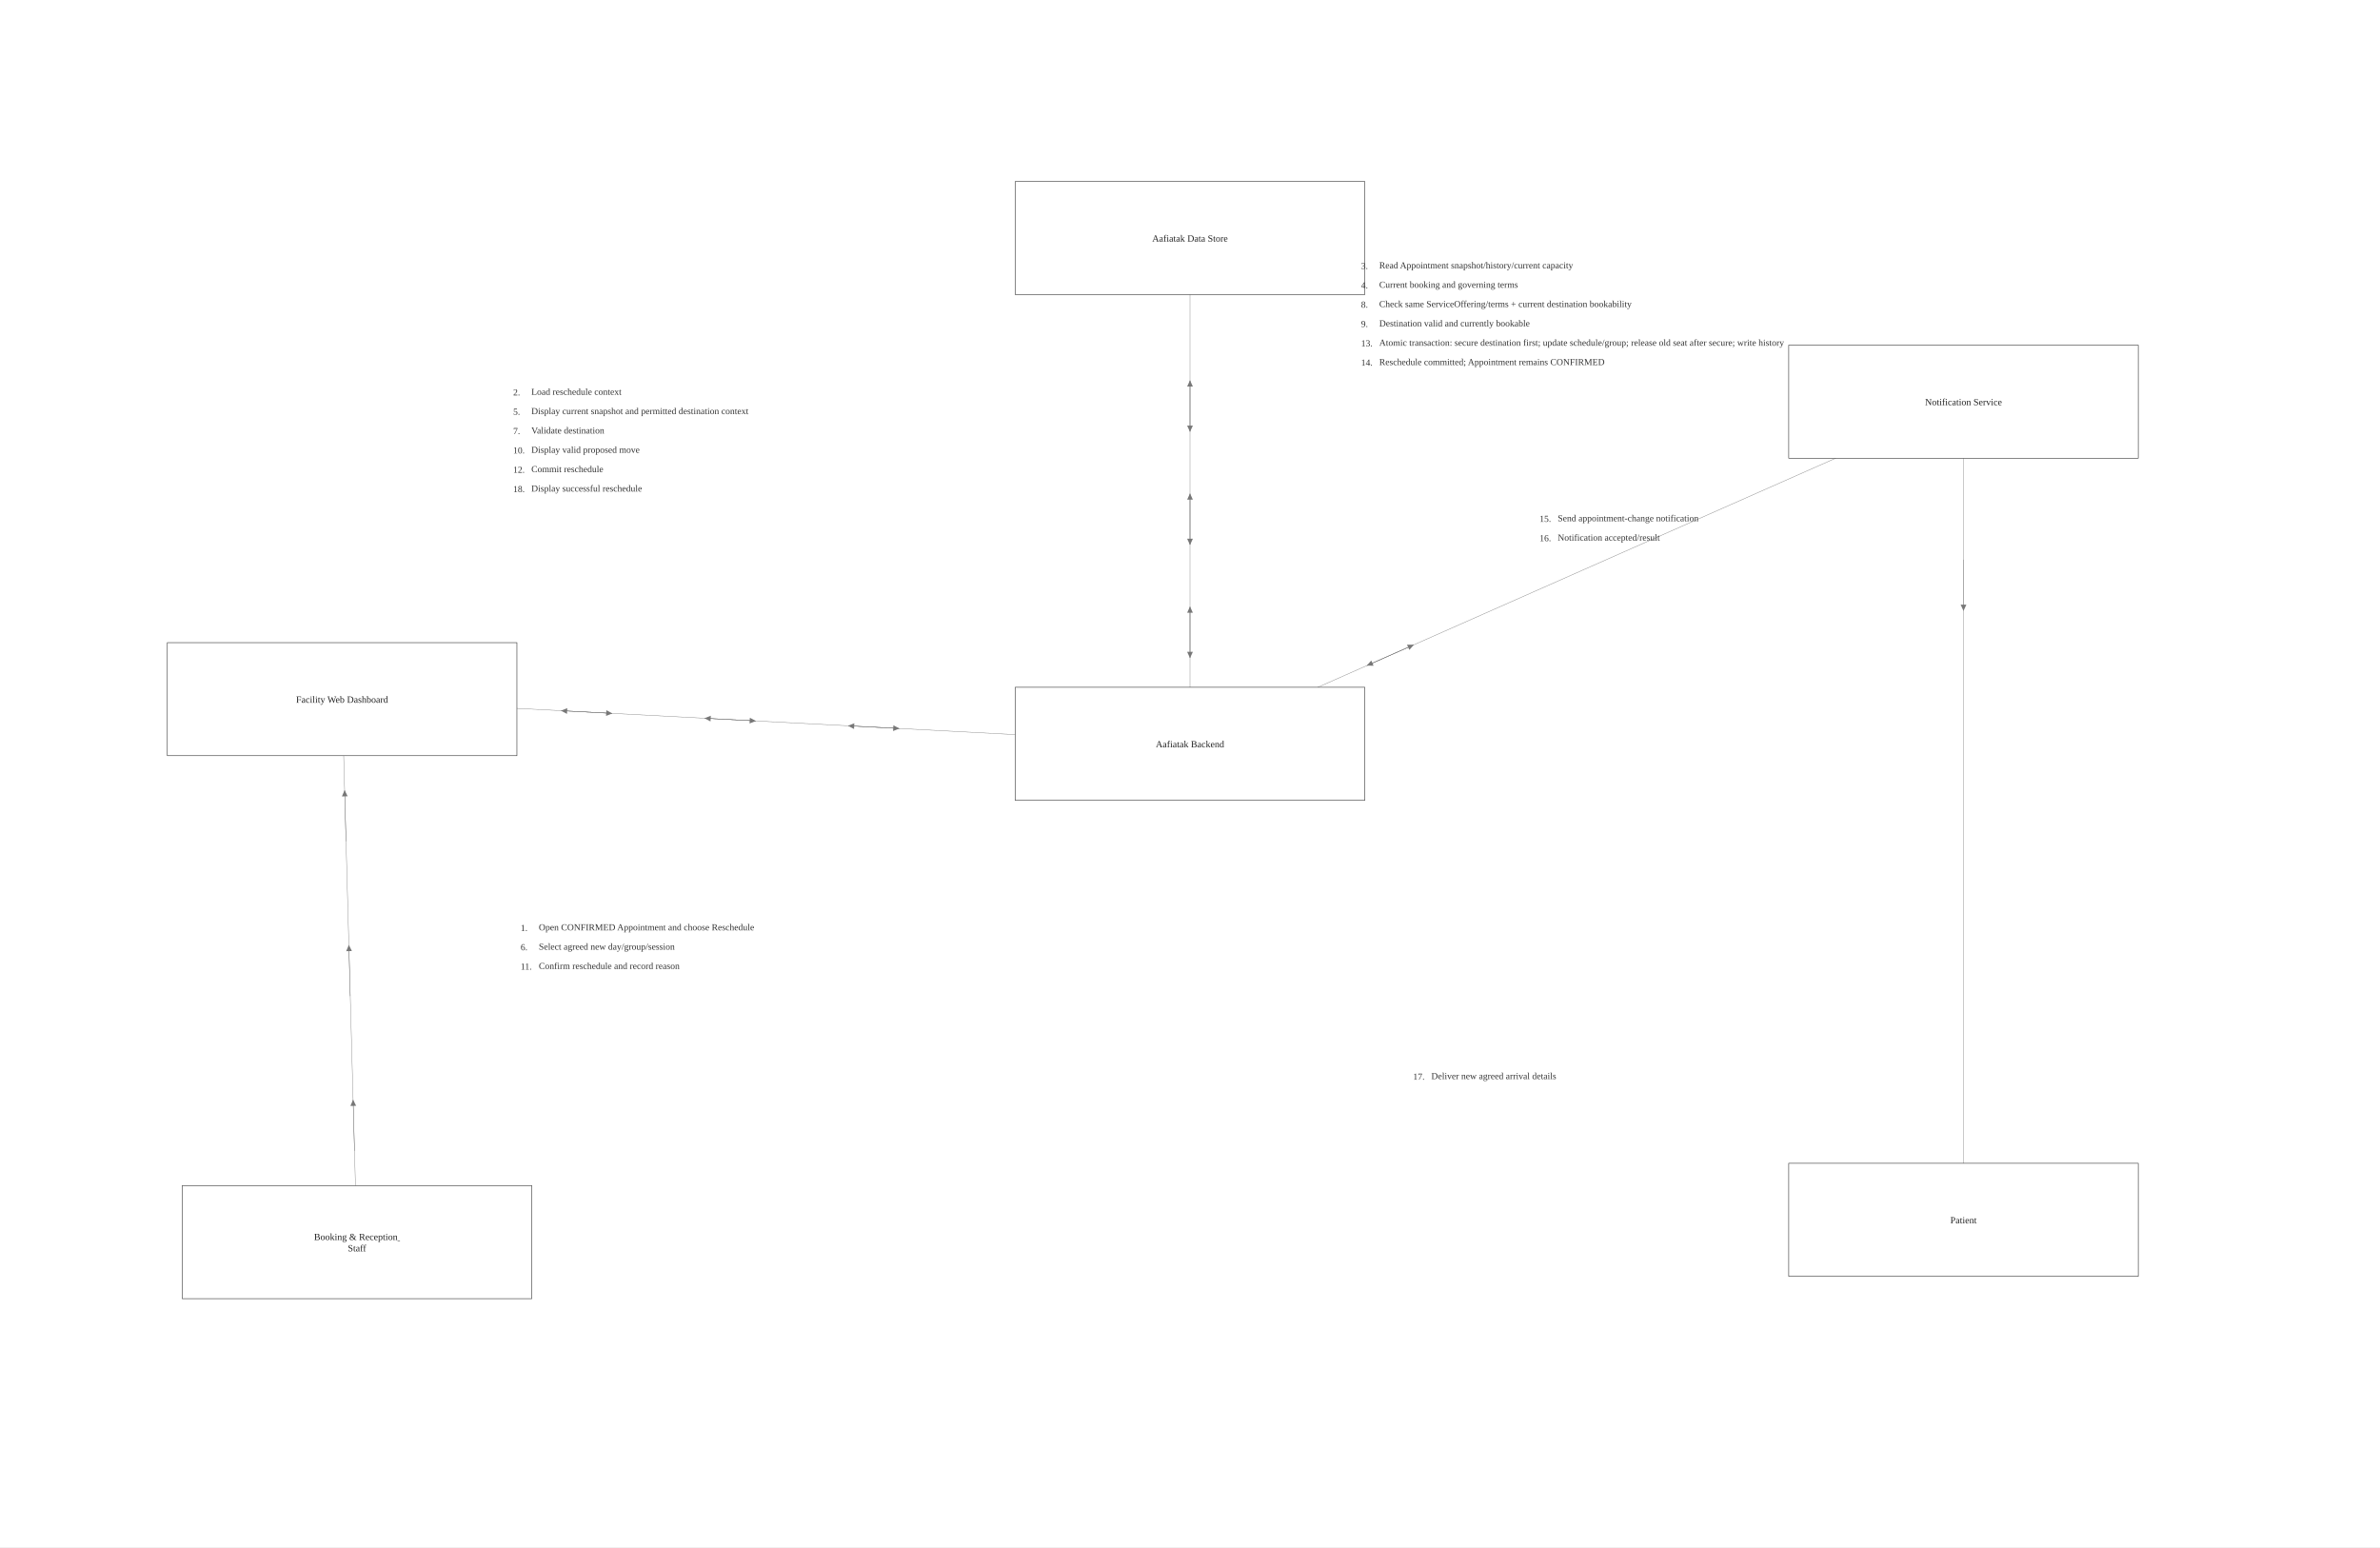
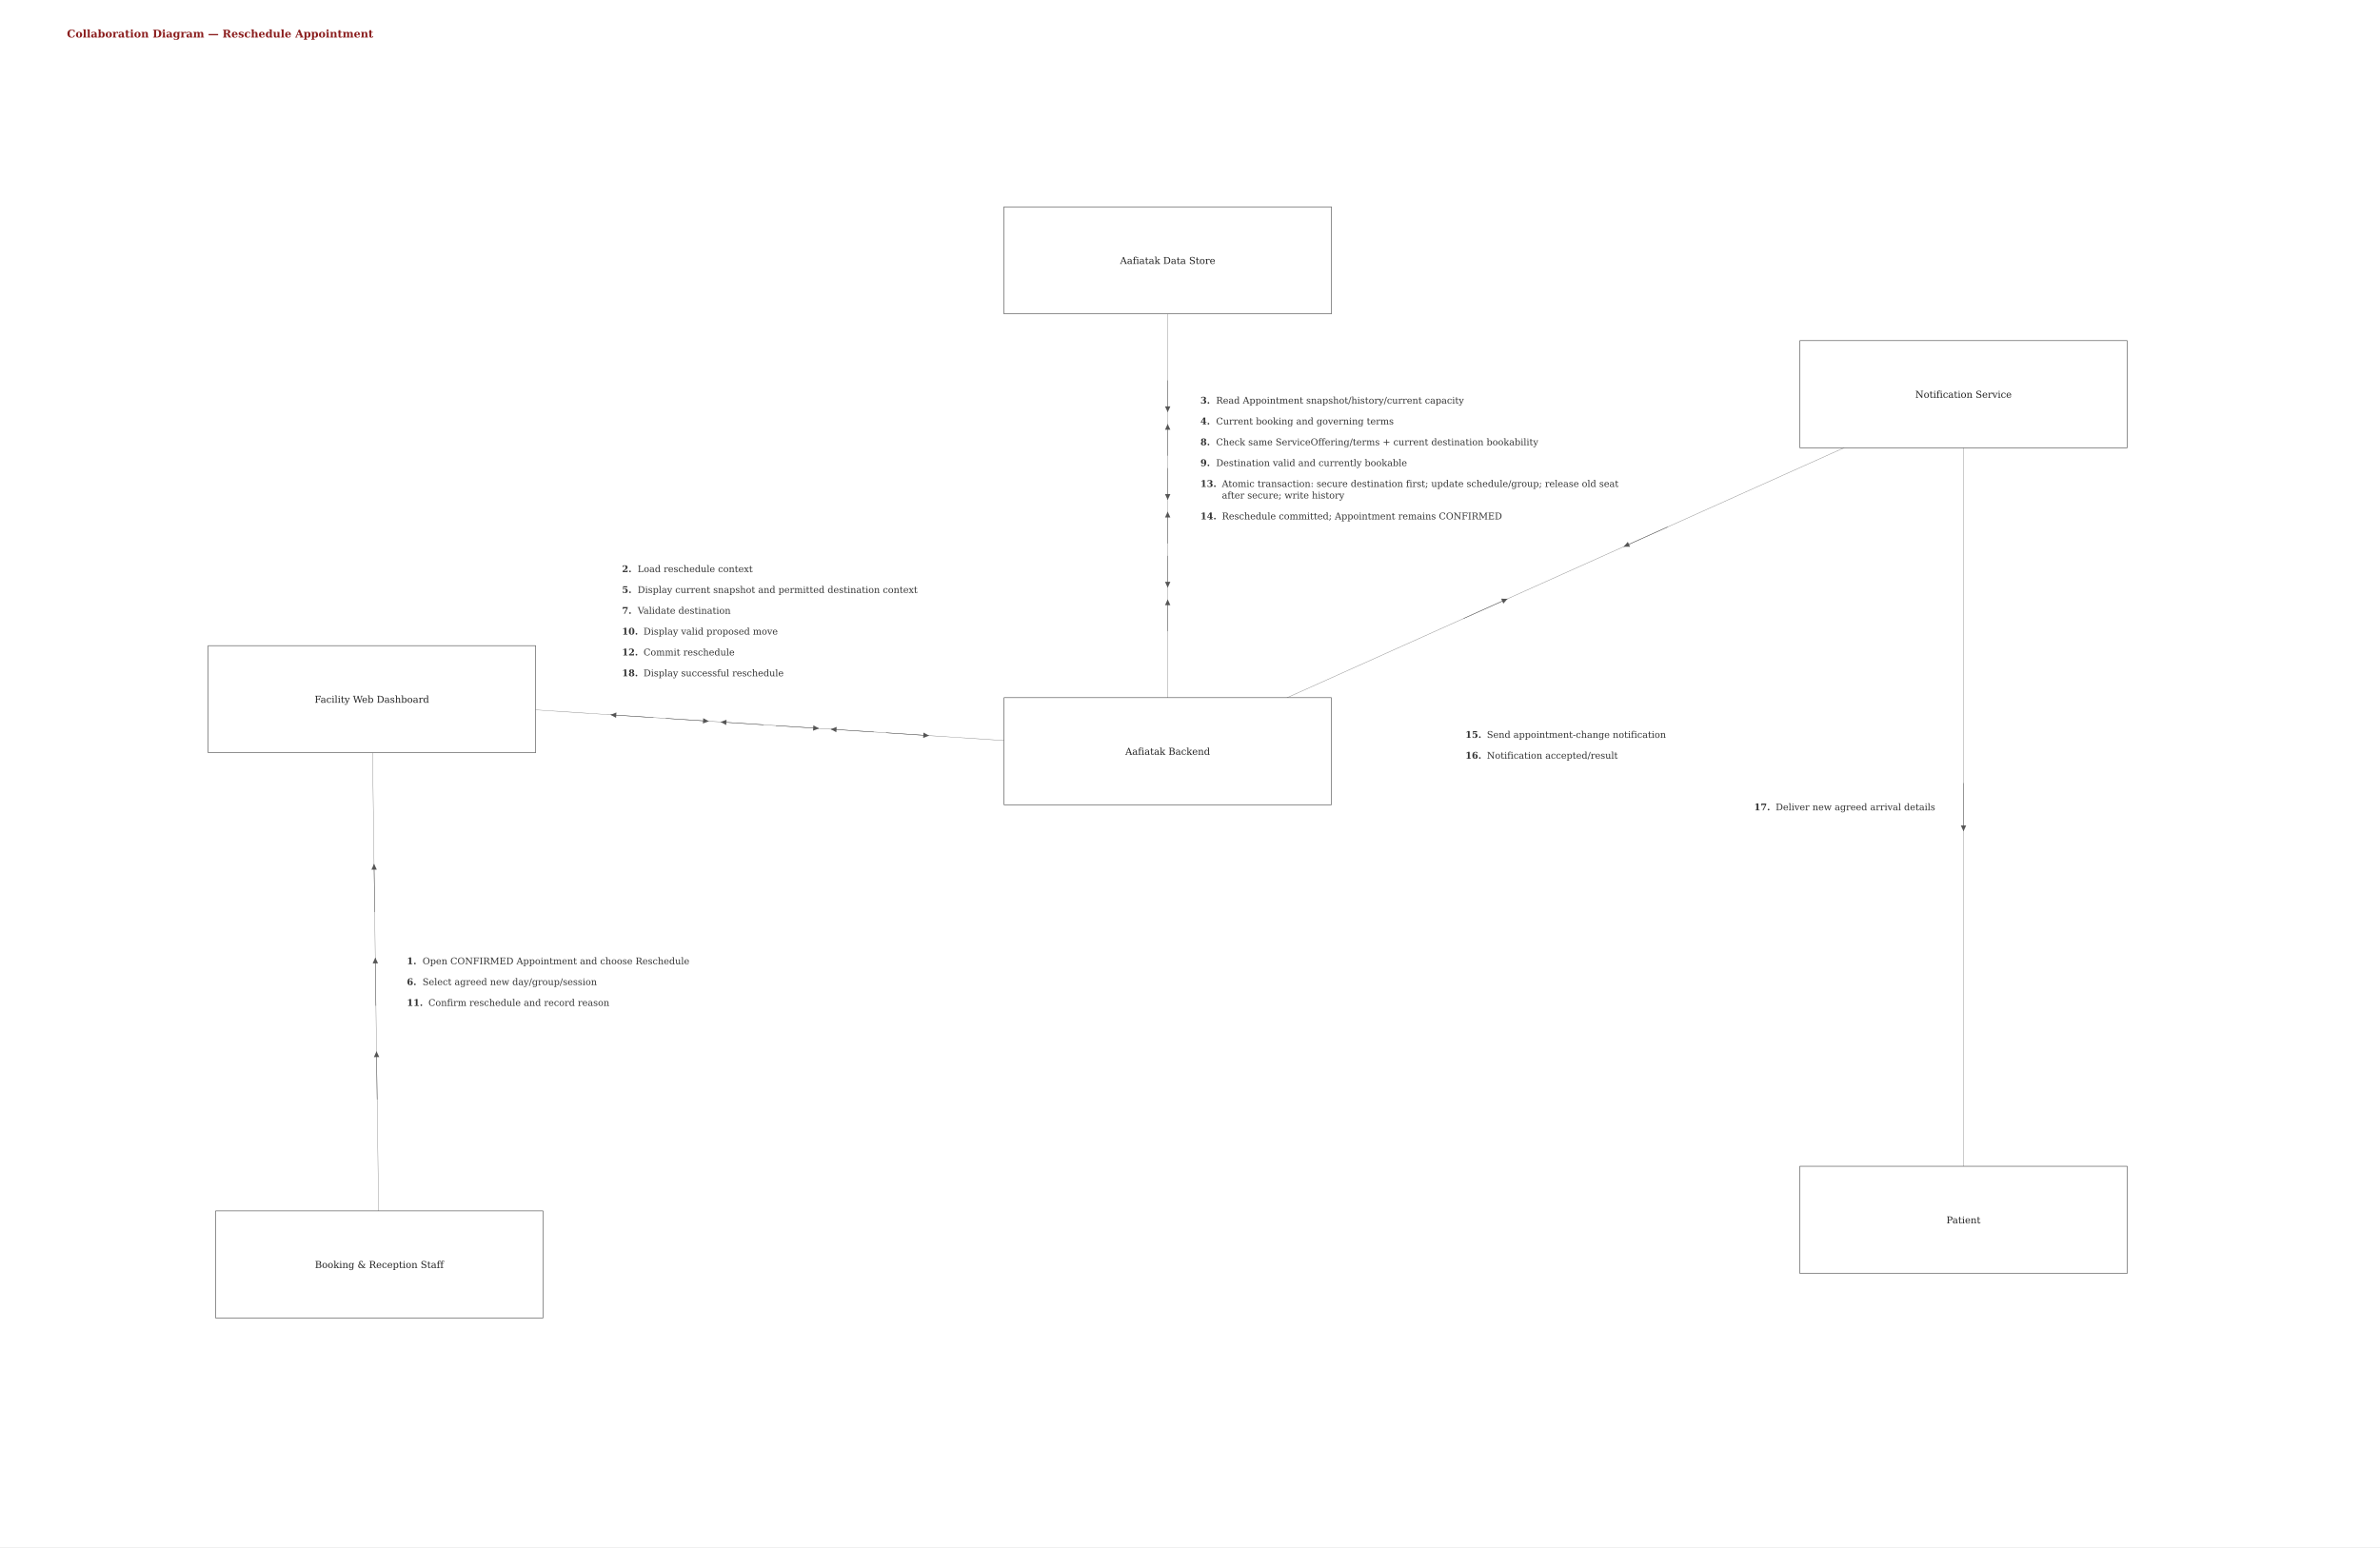
- <svg xmlns="http://www.w3.org/2000/svg" width="8192" height="5325" viewBox="0 0 16000 10400" role="img" aria-labelledby="diagram-title diagram-description">
+ <svg xmlns="http://www.w3.org/2000/svg" width="8192" height="5325" viewBox="0 0 16000.00 10400.00" role="img" aria-labelledby="diagram-title diagram-description" data-page-bounds="0.00,0.00,16000.00,10400.00" data-layout-issue-count="0" data-layout-issues="">
  <defs>
    <style>
      .page { fill:#FFFFFF; }
-       .participant-box { fill:#FFFFFF; stroke:#222222; stroke-width:3.5; }
-       .participant-name { font-family:"Times New Roman",serif; font-size:64px; font-weight:400; text-decoration:underline; fill:#222222; }
-       .structural-link-line { stroke:#777777; stroke-width:2.5; fill:none; stroke-linecap:round; }
-       .message-arrow { stroke:#777777; stroke-width:2.5; fill:none; stroke-linecap:round; }
-       .self-message-self { stroke:#777777; stroke-width:2.5; fill:none; stroke-linejoin:round; }
-       .message-number { font-family:"Times New Roman",serif; font-size:62px; font-weight:400; fill:#333333; }
-       .message-label { font-family:"Times New Roman",serif; font-size:62px; font-weight:400; fill:#333333; }
+       .page-heading { font-family:"DejaVu Serif","Times New Roman",serif; font-size:72px; font-weight:700; fill:#8B1E1E; }
+       .participant-box { fill:#FFFFFF; stroke:#222222; stroke-width:3.2; }
+       .participant-name { font-family:"DejaVu Serif","Times New Roman",serif; font-size:64px; font-weight:400; text-decoration:underline; fill:#222222; }
+       .structural-link-line { stroke:#777777; stroke-width:2.4; fill:none; stroke-linecap:round; stroke-linejoin:round; }
+       .message-arrow { stroke:#555555; stroke-width:2.8; fill:none; stroke-linecap:round; }
+       .self-message-self { stroke:#555555; stroke-width:2.8; fill:none; stroke-linecap:round; stroke-linejoin:round; }
+       .message-number { font-family:"DejaVu Serif","Times New Roman",serif; font-size:62px; font-weight:700; fill:#333333; }
+       .message-label { font-family:"DejaVu Serif","Times New Roman",serif; font-size:62px; font-weight:400; fill:#333333; }
    </style>
-     <marker id="message-arrowhead" viewBox="0 0 14 12" markerWidth="18" markerHeight="16" refX="12" refY="6" orient="auto" markerUnits="strokeWidth">
-       <path d="M 0 0 L 13 6 L 0 12 Z" fill="#777777" />
+     <marker id="message-arrowhead" viewBox="0 0 14 12" markerWidth="15" markerHeight="14" refX="12" refY="6" orient="auto" markerUnits="strokeWidth">
+       <path d="M 0 0 L 13 6 L 0 12 Z" fill="#555555" />
    </marker>
  </defs>
-   <rect x="0" y="0" width="16000" height="10400" class="page" />
+   <rect x="0" y="0" width="16000.00" height="10400.00" class="page" />
+   <text x="450.00" y="252.00" class="page-heading" text-anchor="start">
+     <tspan x="450.00">Collaboration Diagram — Reschedule Appointment</tspan>
+   </text>
  <g aria-label="Reusable structural communication links">
-     <g id="structural-link-L01" data-kind="structural-link" data-semantic-id="L01" data-source="participant.cd04.aafiatak-backend" data-target="participant.cd04.aafiatak-data-store" data-message-sequences="3,4,8,9,13,14" aria-label="Structural communication link L01">
-       <line x1="8000" y1="4620" x2="8000" y2="1980" class="structural-link-line" />
-     </g>
-     <g id="structural-link-L02" data-kind="structural-link" data-semantic-id="L02" data-source="participant.cd04.aafiatak-backend" data-target="participant.cd04.facility-web-dashboard" data-message-sequences="2,5,7,10,12,18" aria-label="Structural communication link L02">
-       <line x1="6825" y1="4938.16" x2="3475" y2="4761.84" class="structural-link-line" />
-     </g>
-     <g id="structural-link-L03" data-kind="structural-link" data-semantic-id="L03" data-source="participant.cd04.aafiatak-backend" data-target="participant.cd04.notification-service" data-message-sequences="15,16" aria-label="Structural communication link L03">
-       <line x1="8859.13" y1="4620" x2="12340.9" y2="3080" class="structural-link-line" />
-     </g>
-     <g id="structural-link-L04" data-kind="structural-link" data-semantic-id="L04" data-source="participant.cd04.booking-and-reception-staff" data-target="participant.cd04.facility-web-dashboard" data-message-sequences="1,6,11" aria-label="Structural communication link L04">
-       <line x1="2389.59" y1="7970" x2="2310.41" y2="5080" class="structural-link-line" />
-     </g>
-     <g id="structural-link-L05" data-kind="structural-link" data-semantic-id="L05" data-source="participant.cd04.notification-service" data-target="participant.cd04.patient" data-message-sequences="17" aria-label="Structural communication link L05">
-       <line x1="13200" y1="3080" x2="13200" y2="7820" class="structural-link-line" />
+     <g id="structural-link-L01" data-kind="structural-link" data-semantic-id="L01" data-source="participant.cd04.aafiatak-backend" data-target="participant.cd04.aafiatak-data-store" data-message-sequences="3,4,8,9,13,14" data-points="7850.00,4690.00 7850.00,2110.00" data-link-bounds="7850.00,2110.00,0.00,2580.00" aria-label="Structural communication link L01">
+       <polyline points="7850.00,4690.00 7850.00,2110.00" class="structural-link-line" />
+     </g>
+     <g id="structural-link-L02" data-kind="structural-link" data-semantic-id="L02" data-source="participant.cd04.aafiatak-backend" data-target="participant.cd04.facility-web-dashboard" data-message-sequences="2,5,7,10,12,18" data-points="6750.00,4978.04 3600.00,4771.96" data-link-bounds="3600.00,4771.96,3150.00,206.07" aria-label="Structural communication link L02">
+       <polyline points="6750.00,4978.04 3600.00,4771.96" class="structural-link-line" />
+     </g>
+     <g id="structural-link-L03" data-kind="structural-link" data-semantic-id="L03" data-source="participant.cd04.aafiatak-backend" data-target="participant.cd04.notification-service" data-message-sequences="15,16" data-points="8652.50,4690.00 12397.50,3010.00" data-link-bounds="8652.50,3010.00,3745.00,1680.00" aria-label="Structural communication link L03">
+       <polyline points="8652.50,4690.00 12397.50,3010.00" class="structural-link-line" />
+     </g>
+     <g id="structural-link-L04" data-kind="structural-link" data-semantic-id="L04" data-source="participant.cd04.booking-and-reception-staff" data-target="participant.cd04.facility-web-dashboard" data-message-sequences="1,6,11" data-points="2545.26,8140.00 2504.74,5060.00" data-link-bounds="2504.74,5060.00,40.53,3080.00" aria-label="Structural communication link L04">
+       <polyline points="2545.26,8140.00 2504.74,5060.00" class="structural-link-line" />
+     </g>
+     <g id="structural-link-L05" data-kind="structural-link" data-semantic-id="L05" data-source="participant.cd04.notification-service" data-target="participant.cd04.patient" data-message-sequences="17" data-points="13200.00,3010.00 13200.00,7840.00" data-link-bounds="13200.00,3010.00,0.00,4830.00" aria-label="Structural communication link L05">
+       <polyline points="13200.00,3010.00 13200.00,7840.00" class="structural-link-line" />
    </g>
  </g>
  <g aria-label="Collaboration participants">
-     <g id="participant.cd04.booking-and-reception-staff" data-kind="participant" data-semantic-id="participant.cd04.booking-and-reception-staff" data-participant-name="Booking &amp; Reception Staff" aria-label="Booking &amp; Reception Staff">
-       <rect x="1225" y="7970" width="2350" height="760" class="participant-box" />
-       <text x="2400" y="8336" class="participant-name" text-anchor="middle">
-         <tspan x="2400">Booking &amp; Reception</tspan>
-         <tspan x="2400" dy="76">Staff</tspan>
-       </text>
-     </g>
-     <g id="participant.cd04.facility-web-dashboard" data-kind="participant" data-semantic-id="participant.cd04.facility-web-dashboard" data-participant-name="Facility Web Dashboard" aria-label="Facility Web Dashboard">
-       <rect x="1125" y="4320" width="2350" height="760" class="participant-box" />
-       <text x="2300" y="4724" class="participant-name" text-anchor="middle">
-         <tspan x="2300">Facility Web Dashboard</tspan>
-       </text>
-     </g>
-     <g id="participant.cd04.aafiatak-backend" data-kind="participant" data-semantic-id="participant.cd04.aafiatak-backend" data-participant-name="Aafiatak Backend" aria-label="Aafiatak Backend">
-       <rect x="6825" y="4620" width="2350" height="760" class="participant-box" />
-       <text x="8000" y="5024" class="participant-name" text-anchor="middle">
-         <tspan x="8000">Aafiatak Backend</tspan>
-       </text>
-     </g>
-     <g id="participant.cd04.aafiatak-data-store" data-kind="participant" data-semantic-id="participant.cd04.aafiatak-data-store" data-participant-name="Aafiatak Data Store" aria-label="Aafiatak Data Store">
-       <rect x="6825" y="1220" width="2350" height="760" class="participant-box" />
-       <text x="8000" y="1624" class="participant-name" text-anchor="middle">
-         <tspan x="8000">Aafiatak Data Store</tspan>
-       </text>
-     </g>
-     <g id="participant.cd04.notification-service" data-kind="participant" data-semantic-id="participant.cd04.notification-service" data-participant-name="Notification Service" aria-label="Notification Service">
-       <rect x="12025" y="2320" width="2350" height="760" class="participant-box" />
-       <text x="13200" y="2724" class="participant-name" text-anchor="middle">
-         <tspan x="13200">Notification Service</tspan>
-       </text>
-     </g>
-     <g id="participant.cd04.patient" data-kind="participant" data-semantic-id="participant.cd04.patient" data-participant-name="Patient" aria-label="Patient">
-       <rect x="12025" y="7820" width="2350" height="760" class="participant-box" />
-       <text x="13200" y="8224" class="participant-name" text-anchor="middle">
-         <tspan x="13200">Patient</tspan>
+     <g id="participant.cd04.booking-and-reception-staff" data-kind="participant" data-semantic-id="participant.cd04.booking-and-reception-staff" data-participant-name="Booking &amp; Reception Staff" data-participant-bounds="1450.00,8140.00,2200.00,720.00" aria-label="Booking &amp; Reception Staff">
+       <rect x="1450.00" y="8140.00" width="2200.00" height="720.00" class="participant-box" />
+       <text x="2550.00" y="8524.00" class="participant-name" text-anchor="middle">
+         <tspan x="2550.00">Booking &amp; Reception Staff</tspan>
+       </text>
+     </g>
+     <g id="participant.cd04.facility-web-dashboard" data-kind="participant" data-semantic-id="participant.cd04.facility-web-dashboard" data-participant-name="Facility Web Dashboard" data-participant-bounds="1400.00,4340.00,2200.00,720.00" aria-label="Facility Web Dashboard">
+       <rect x="1400.00" y="4340.00" width="2200.00" height="720.00" class="participant-box" />
+       <text x="2500.00" y="4724.00" class="participant-name" text-anchor="middle">
+         <tspan x="2500.00">Facility Web Dashboard</tspan>
+       </text>
+     </g>
+     <g id="participant.cd04.aafiatak-backend" data-kind="participant" data-semantic-id="participant.cd04.aafiatak-backend" data-participant-name="Aafiatak Backend" data-participant-bounds="6750.00,4690.00,2200.00,720.00" aria-label="Aafiatak Backend">
+       <rect x="6750.00" y="4690.00" width="2200.00" height="720.00" class="participant-box" />
+       <text x="7850.00" y="5074.00" class="participant-name" text-anchor="middle">
+         <tspan x="7850.00">Aafiatak Backend</tspan>
+       </text>
+     </g>
+     <g id="participant.cd04.aafiatak-data-store" data-kind="participant" data-semantic-id="participant.cd04.aafiatak-data-store" data-participant-name="Aafiatak Data Store" data-participant-bounds="6750.00,1390.00,2200.00,720.00" aria-label="Aafiatak Data Store">
+       <rect x="6750.00" y="1390.00" width="2200.00" height="720.00" class="participant-box" />
+       <text x="7850.00" y="1774.00" class="participant-name" text-anchor="middle">
+         <tspan x="7850.00">Aafiatak Data Store</tspan>
+       </text>
+     </g>
+     <g id="participant.cd04.notification-service" data-kind="participant" data-semantic-id="participant.cd04.notification-service" data-participant-name="Notification Service" data-participant-bounds="12100.00,2290.00,2200.00,720.00" aria-label="Notification Service">
+       <rect x="12100.00" y="2290.00" width="2200.00" height="720.00" class="participant-box" />
+       <text x="13200.00" y="2674.00" class="participant-name" text-anchor="middle">
+         <tspan x="13200.00">Notification Service</tspan>
+       </text>
+     </g>
+     <g id="participant.cd04.patient" data-kind="participant" data-semantic-id="participant.cd04.patient" data-participant-name="Patient" data-participant-bounds="12100.00,7840.00,2200.00,720.00" aria-label="Patient">
+       <rect x="12100.00" y="7840.00" width="2200.00" height="720.00" class="participant-box" />
+       <text x="13200.00" y="8224.00" class="participant-name" text-anchor="middle">
+         <tspan x="13200.00">Patient</tspan>
      </text>
    </g>
  </g>
  <g aria-label="Globally numbered directional messages">
-     <g id="message.cd04.03" data-kind="message" data-semantic-id="message.cd04.03" data-sequence="3" data-source="participant.cd04.aafiatak-backend" data-target="participant.cd04.aafiatak-data-store" data-direction="participant.cd04.aafiatak-backend-&gt;participant.cd04.aafiatak-data-store" data-exact-label="Read Appointment snapshot/history/current capacity" data-structural-link="L01" data-style="solid-directional-message" aria-label="3. Read Appointment snapshot/history/current capacity">
-       <line x1="8000" y1="4420.4" x2="8000" y2="4080.4" class="message-arrow" marker-end="url(#message-arrowhead)" />
-       <text x="9150" y="1808" class="message-number" text-anchor="start">3.</text>
-       <text x="9272" y="1804" class="message-label" text-anchor="start">
-         <tspan x="9272">Read Appointment snapshot/history/current capacity</tspan>
-       </text>
-     </g>
-     <g id="message.cd04.04" data-kind="message" data-semantic-id="message.cd04.04" data-sequence="4" data-source="participant.cd04.aafiatak-data-store" data-target="participant.cd04.aafiatak-backend" data-direction="participant.cd04.aafiatak-data-store-&gt;participant.cd04.aafiatak-backend" data-exact-label="Current booking and governing terms" data-structural-link="L01" data-style="solid-directional-message" aria-label="4. Current booking and governing terms">
-       <line x1="8000" y1="2559.76" x2="8000" y2="2899.76" class="message-arrow" marker-end="url(#message-arrowhead)" />
-       <text x="9150" y="1938" class="message-number" text-anchor="start">4.</text>
-       <text x="9272" y="1934" class="message-label" text-anchor="start">
-         <tspan x="9272">Current booking and governing terms</tspan>
-       </text>
-     </g>
-     <g id="message.cd04.08" data-kind="message" data-semantic-id="message.cd04.08" data-sequence="8" data-source="participant.cd04.aafiatak-backend" data-target="participant.cd04.aafiatak-data-store" data-direction="participant.cd04.aafiatak-backend-&gt;participant.cd04.aafiatak-data-store" data-exact-label="Check same ServiceOffering/terms + current destination bookability" data-structural-link="L01" data-style="solid-directional-message" aria-label="8. Check same ServiceOffering/terms + current destination bookability">
-       <line x1="8000" y1="3660.08" x2="8000" y2="3320.08" class="message-arrow" marker-end="url(#message-arrowhead)" />
-       <text x="9150" y="2068" class="message-number" text-anchor="start">8.</text>
-       <text x="9272" y="2064" class="message-label" text-anchor="start">
-         <tspan x="9272">Check same ServiceOffering/terms + current destination bookability</tspan>
-       </text>
-     </g>
-     <g id="message.cd04.09" data-kind="message" data-semantic-id="message.cd04.09" data-sequence="9" data-source="participant.cd04.aafiatak-data-store" data-target="participant.cd04.aafiatak-backend" data-direction="participant.cd04.aafiatak-data-store-&gt;participant.cd04.aafiatak-backend" data-exact-label="Destination valid and currently bookable" data-structural-link="L01" data-style="solid-directional-message" aria-label="9. Destination valid and currently bookable">
-       <line x1="8000" y1="3320.08" x2="8000" y2="3660.08" class="message-arrow" marker-end="url(#message-arrowhead)" />
-       <text x="9150" y="2198" class="message-number" text-anchor="start">9.</text>
-       <text x="9272" y="2194" class="message-label" text-anchor="start">
-         <tspan x="9272">Destination valid and currently bookable</tspan>
-       </text>
-     </g>
-     <g id="message.cd04.13" data-kind="message" data-semantic-id="message.cd04.13" data-sequence="13" data-source="participant.cd04.aafiatak-backend" data-target="participant.cd04.aafiatak-data-store" data-direction="participant.cd04.aafiatak-backend-&gt;participant.cd04.aafiatak-data-store" data-exact-label="Atomic transaction: secure destination first; update schedule/group; release old seat after secure; write history" data-structural-link="L01" data-style="solid-directional-message" aria-label="13. Atomic transaction: secure destination first; update schedule/group; release old seat after secure; write history">
-       <line x1="8000" y1="2899.76" x2="8000" y2="2559.76" class="message-arrow" marker-end="url(#message-arrowhead)" />
-       <text x="9150" y="2328" class="message-number" text-anchor="start">13.</text>
-       <text x="9272" y="2324" class="message-label" text-anchor="start">
-         <tspan x="9272">Atomic transaction: secure destination first; update schedule/group; release old seat after secure; write history</tspan>
-       </text>
-     </g>
-     <g id="message.cd04.14" data-kind="message" data-semantic-id="message.cd04.14" data-sequence="14" data-source="participant.cd04.aafiatak-data-store" data-target="participant.cd04.aafiatak-backend" data-direction="participant.cd04.aafiatak-data-store-&gt;participant.cd04.aafiatak-backend" data-exact-label="Reschedule committed; Appointment remains CONFIRMED" data-structural-link="L01" data-style="solid-directional-message" aria-label="14. Reschedule committed; Appointment remains CONFIRMED">
-       <line x1="8000" y1="4080.4" x2="8000" y2="4420.4" class="message-arrow" marker-end="url(#message-arrowhead)" />
-       <text x="9150" y="2458" class="message-number" text-anchor="start">14.</text>
-       <text x="9272" y="2454" class="message-label" text-anchor="start">
-         <tspan x="9272">Reschedule committed; Appointment remains CONFIRMED</tspan>
-       </text>
-     </g>
-     <g id="message.cd04.02" data-kind="message" data-semantic-id="message.cd04.02" data-sequence="2" data-source="participant.cd04.facility-web-dashboard" data-target="participant.cd04.aafiatak-backend" data-direction="participant.cd04.facility-web-dashboard-&gt;participant.cd04.aafiatak-backend" data-exact-label="Load reschedule context" data-structural-link="L02" data-style="solid-directional-message" aria-label="2. Load reschedule context">
-       <line x1="3774.23" y1="4777.59" x2="4113.77" y2="4795.46" class="message-arrow" marker-end="url(#message-arrowhead)" />
-       <text x="3450" y="2658" class="message-number" text-anchor="start">2.</text>
-       <text x="3572" y="2654" class="message-label" text-anchor="start">
-         <tspan x="3572">Load reschedule context</tspan>
-       </text>
-     </g>
-     <g id="message.cd04.05" data-kind="message" data-semantic-id="message.cd04.05" data-sequence="5" data-source="participant.cd04.aafiatak-backend" data-target="participant.cd04.facility-web-dashboard" data-direction="participant.cd04.aafiatak-backend-&gt;participant.cd04.facility-web-dashboard" data-exact-label="Display current snapshot and permitted destination context" data-structural-link="L02" data-style="solid-directional-message" aria-label="5. Display current snapshot and permitted destination context">
-       <line x1="6043.37" y1="4897.02" x2="5703.83" y2="4879.15" class="message-arrow" marker-end="url(#message-arrowhead)" />
-       <text x="3450" y="2788" class="message-number" text-anchor="start">5.</text>
-       <text x="3572" y="2784" class="message-label" text-anchor="start">
-         <tspan x="3572">Display current snapshot and permitted destination context</tspan>
-       </text>
-     </g>
-     <g id="message.cd04.07" data-kind="message" data-semantic-id="message.cd04.07" data-sequence="7" data-source="participant.cd04.facility-web-dashboard" data-target="participant.cd04.aafiatak-backend" data-direction="participant.cd04.facility-web-dashboard-&gt;participant.cd04.aafiatak-backend" data-exact-label="Validate destination" data-structural-link="L02" data-style="solid-directional-message" aria-label="7. Validate destination">
-       <line x1="4739.03" y1="4828.37" x2="5078.57" y2="4846.24" class="message-arrow" marker-end="url(#message-arrowhead)" />
-       <text x="3450" y="2918" class="message-number" text-anchor="start">7.</text>
-       <text x="3572" y="2914" class="message-label" text-anchor="start">
-         <tspan x="3572">Validate destination</tspan>
-       </text>
-     </g>
-     <g id="message.cd04.10" data-kind="message" data-semantic-id="message.cd04.10" data-sequence="10" data-source="participant.cd04.aafiatak-backend" data-target="participant.cd04.facility-web-dashboard" data-direction="participant.cd04.aafiatak-backend-&gt;participant.cd04.facility-web-dashboard" data-exact-label="Display valid proposed move" data-structural-link="L02" data-style="solid-directional-message" aria-label="10. Display valid proposed move">
-       <line x1="5078.57" y1="4846.24" x2="4739.03" y2="4828.37" class="message-arrow" marker-end="url(#message-arrowhead)" />
-       <text x="3450" y="3048" class="message-number" text-anchor="start">10.</text>
-       <text x="3572" y="3044" class="message-label" text-anchor="start">
-         <tspan x="3572">Display valid proposed move</tspan>
-       </text>
-     </g>
-     <g id="message.cd04.12" data-kind="message" data-semantic-id="message.cd04.12" data-sequence="12" data-source="participant.cd04.facility-web-dashboard" data-target="participant.cd04.aafiatak-backend" data-direction="participant.cd04.facility-web-dashboard-&gt;participant.cd04.aafiatak-backend" data-exact-label="Commit reschedule" data-structural-link="L02" data-style="solid-directional-message" aria-label="12. Commit reschedule">
-       <line x1="5703.83" y1="4879.15" x2="6043.37" y2="4897.02" class="message-arrow" marker-end="url(#message-arrowhead)" />
-       <text x="3450" y="3178" class="message-number" text-anchor="start">12.</text>
-       <text x="3572" y="3174" class="message-label" text-anchor="start">
-         <tspan x="3572">Commit reschedule</tspan>
-       </text>
-     </g>
-     <g id="message.cd04.18" data-kind="message" data-semantic-id="message.cd04.18" data-sequence="18" data-source="participant.cd04.aafiatak-backend" data-target="participant.cd04.facility-web-dashboard" data-direction="participant.cd04.aafiatak-backend-&gt;participant.cd04.facility-web-dashboard" data-exact-label="Display successful reschedule" data-structural-link="L02" data-style="solid-directional-message" aria-label="18. Display successful reschedule">
-       <line x1="4113.77" y1="4795.46" x2="3774.23" y2="4777.59" class="message-arrow" marker-end="url(#message-arrowhead)" />
-       <text x="3450" y="3308" class="message-number" text-anchor="start">18.</text>
-       <text x="3572" y="3304" class="message-label" text-anchor="start">
-         <tspan x="3572">Display successful reschedule</tspan>
-       </text>
-     </g>
-     <g id="message.cd04.15" data-kind="message" data-semantic-id="message.cd04.15" data-sequence="15" data-source="participant.cd04.aafiatak-backend" data-target="participant.cd04.notification-service" data-direction="participant.cd04.aafiatak-backend-&gt;participant.cd04.notification-service" data-exact-label="Send appointment-change notification" data-structural-link="L03" data-style="solid-directional-message" aria-label="15. Send appointment-change notification">
-       <line x1="9191.1" y1="4473.17" x2="9502.04" y2="4335.63" class="message-arrow" marker-end="url(#message-arrowhead)" />
-       <text x="10350" y="3508" class="message-number" text-anchor="start">15.</text>
-       <text x="10472" y="3504" class="message-label" text-anchor="start">
-         <tspan x="10472">Send appointment-change notification</tspan>
-       </text>
-     </g>
-     <g id="message.cd04.16" data-kind="message" data-semantic-id="message.cd04.16" data-sequence="16" data-source="participant.cd04.notification-service" data-target="participant.cd04.aafiatak-backend" data-direction="participant.cd04.notification-service-&gt;participant.cd04.aafiatak-backend" data-exact-label="Notification accepted/result" data-structural-link="L03" data-style="solid-directional-message" aria-label="16. Notification accepted/result">
-       <line x1="9502.04" y1="4335.63" x2="9191.1" y2="4473.17" class="message-arrow" marker-end="url(#message-arrowhead)" />
-       <text x="10350" y="3638" class="message-number" text-anchor="start">16.</text>
-       <text x="10472" y="3634" class="message-label" text-anchor="start">
-         <tspan x="10472">Notification accepted/result</tspan>
-       </text>
-     </g>
-     <g id="message.cd04.01" data-kind="message" data-semantic-id="message.cd04.01" data-sequence="1" data-source="participant.cd04.booking-and-reception-staff" data-target="participant.cd04.facility-web-dashboard" data-direction="participant.cd04.booking-and-reception-staff-&gt;participant.cd04.facility-web-dashboard" data-exact-label="Open CONFIRMED Appointment and choose Reschedule" data-structural-link="L04" data-style="solid-directional-message" aria-label="1. Open CONFIRMED Appointment and choose Reschedule">
-       <line x1="2383.16" y1="7735.34" x2="2373.85" y2="7395.46" class="message-arrow" marker-end="url(#message-arrowhead)" />
-       <text x="3500" y="6258" class="message-number" text-anchor="start">1.</text>
-       <text x="3622" y="6254" class="message-label" text-anchor="start">
-         <tspan x="3622">Open CONFIRMED Appointment and choose Reschedule</tspan>
-       </text>
-     </g>
-     <g id="message.cd04.06" data-kind="message" data-semantic-id="message.cd04.06" data-sequence="6" data-source="participant.cd04.booking-and-reception-staff" data-target="participant.cd04.facility-web-dashboard" data-direction="participant.cd04.booking-and-reception-staff-&gt;participant.cd04.facility-web-dashboard" data-exact-label="Select agreed new day/group/session" data-structural-link="L04" data-style="solid-directional-message" aria-label="6. Select agreed new day/group/session">
-       <line x1="2354.66" y1="6694.94" x2="2345.34" y2="6355.06" class="message-arrow" marker-end="url(#message-arrowhead)" />
-       <text x="3500" y="6388" class="message-number" text-anchor="start">6.</text>
-       <text x="3622" y="6384" class="message-label" text-anchor="start">
-         <tspan x="3622">Select agreed new day/group/session</tspan>
-       </text>
-     </g>
-     <g id="message.cd04.11" data-kind="message" data-semantic-id="message.cd04.11" data-sequence="11" data-source="participant.cd04.booking-and-reception-staff" data-target="participant.cd04.facility-web-dashboard" data-direction="participant.cd04.booking-and-reception-staff-&gt;participant.cd04.facility-web-dashboard" data-exact-label="Confirm reschedule and record reason" data-structural-link="L04" data-style="solid-directional-message" aria-label="11. Confirm reschedule and record reason">
-       <line x1="2326.15" y1="5654.54" x2="2316.84" y2="5314.66" class="message-arrow" marker-end="url(#message-arrowhead)" />
-       <text x="3500" y="6518" class="message-number" text-anchor="start">11.</text>
-       <text x="3622" y="6514" class="message-label" text-anchor="start">
-         <tspan x="3622">Confirm reschedule and record reason</tspan>
-       </text>
-     </g>
-     <g id="message.cd04.17" data-kind="message" data-semantic-id="message.cd04.17" data-sequence="17" data-source="participant.cd04.notification-service" data-target="participant.cd04.patient" data-direction="participant.cd04.notification-service-&gt;participant.cd04.patient" data-exact-label="Deliver new agreed arrival details" data-structural-link="L05" data-style="solid-directional-message" aria-label="17. Deliver new agreed arrival details">
-       <line x1="13200" y1="3763.2" x2="13200" y2="4103.2" class="message-arrow" marker-end="url(#message-arrowhead)" />
-       <text x="9500" y="7258" class="message-number" text-anchor="start">17.</text>
-       <text x="9622" y="7254" class="message-label" text-anchor="start">
-         <tspan x="9622">Deliver new agreed arrival details</tspan>
+     <g id="message.cd04.03" data-kind="message" data-semantic-id="message.cd04.03" data-sequence="3" data-source="participant.cd04.aafiatak-backend" data-target="participant.cd04.aafiatak-data-store" data-direction="participant.cd04.aafiatak-backend-&gt;participant.cd04.aafiatak-data-store" data-exact-label="Read Appointment snapshot/history/current capacity" data-structural-link="L01" data-style="solid-directional-message" data-run-side="right" data-label-bounds="8070.00,2633.00,1771.83,116.00" data-label-lines="1" data-label-font-size="62.00" data-arrow-segment="7850.00,4242.07;7850.00,4032.21" data-arrow-lane="0" data-arrow-start-distance="447.93" data-arrow-end-distance="657.79" aria-label="3. Read Appointment snapshot/history/current capacity">
+       <line x1="7850.00" y1="4242.07" x2="7850.00" y2="4032.21" class="message-arrow" marker-end="url(#message-arrowhead)" />
+       <text x="8070.00" y="2713.00" class="message-number" text-anchor="start">3.</text>
+       <text x="8175.16" y="2713.00" class="message-label" text-anchor="start">
+         <tspan x="8175.16">Read Appointment snapshot/history/current capacity</tspan>
+       </text>
+     </g>
+     <g id="message.cd04.04" data-kind="message" data-semantic-id="message.cd04.04" data-sequence="4" data-source="participant.cd04.aafiatak-data-store" data-target="participant.cd04.aafiatak-backend" data-direction="participant.cd04.aafiatak-data-store-&gt;participant.cd04.aafiatak-backend" data-exact-label="Current booking and governing terms" data-structural-link="L01" data-style="solid-directional-message" data-run-side="right" data-label-bounds="8070.00,2773.00,1299.75,116.00" data-label-lines="1" data-label-font-size="62.00" data-arrow-segment="7850.00,3737.36;7850.00,3947.21" data-arrow-lane="0" data-arrow-start-distance="742.79" data-arrow-end-distance="952.64" aria-label="4. Current booking and governing terms">
+       <line x1="7850.00" y1="3737.36" x2="7850.00" y2="3947.21" class="message-arrow" marker-end="url(#message-arrowhead)" />
+       <text x="8070.00" y="2853.00" class="message-number" text-anchor="start">4.</text>
+       <text x="8175.16" y="2853.00" class="message-label" text-anchor="start">
+         <tspan x="8175.16">Current booking and governing terms</tspan>
+       </text>
+     </g>
+     <g id="message.cd04.08" data-kind="message" data-semantic-id="message.cd04.08" data-sequence="8" data-source="participant.cd04.aafiatak-backend" data-target="participant.cd04.aafiatak-data-store" data-direction="participant.cd04.aafiatak-backend-&gt;participant.cd04.aafiatak-data-store" data-exact-label="Check same ServiceOffering/terms + current destination bookability" data-structural-link="L01" data-style="solid-directional-message" data-run-side="right" data-label-bounds="8070.00,2913.00,2269.75,116.00" data-label-lines="1" data-label-font-size="62.00" data-arrow-segment="7850.00,3652.36;7850.00,3442.50" data-arrow-lane="0" data-arrow-start-distance="1037.64" data-arrow-end-distance="1247.50" aria-label="8. Check same ServiceOffering/terms + current destination bookability">
+       <line x1="7850.00" y1="3652.36" x2="7850.00" y2="3442.50" class="message-arrow" marker-end="url(#message-arrowhead)" />
+       <text x="8070.00" y="2993.00" class="message-number" text-anchor="start">8.</text>
+       <text x="8175.16" y="2993.00" class="message-label" text-anchor="start">
+         <tspan x="8175.16">Check same ServiceOffering/terms + current destination bookability</tspan>
+       </text>
+     </g>
+     <g id="message.cd04.09" data-kind="message" data-semantic-id="message.cd04.09" data-sequence="9" data-source="participant.cd04.aafiatak-data-store" data-target="participant.cd04.aafiatak-backend" data-direction="participant.cd04.aafiatak-data-store-&gt;participant.cd04.aafiatak-backend" data-exact-label="Destination valid and currently bookable" data-structural-link="L01" data-style="solid-directional-message" data-run-side="right" data-label-bounds="8070.00,3053.00,1389.20,116.00" data-label-lines="1" data-label-font-size="62.00" data-arrow-segment="7850.00,3147.64;7850.00,3357.50" data-arrow-lane="0" data-arrow-start-distance="1332.50" data-arrow-end-distance="1542.36" aria-label="9. Destination valid and currently bookable">
+       <line x1="7850.00" y1="3147.64" x2="7850.00" y2="3357.50" class="message-arrow" marker-end="url(#message-arrowhead)" />
+       <text x="8070.00" y="3133.00" class="message-number" text-anchor="start">9.</text>
+       <text x="8175.16" y="3133.00" class="message-label" text-anchor="start">
+         <tspan x="8175.16">Destination valid and currently bookable</tspan>
+       </text>
+     </g>
+     <g id="message.cd04.13" data-kind="message" data-semantic-id="message.cd04.13" data-sequence="13" data-source="participant.cd04.aafiatak-backend" data-target="participant.cd04.aafiatak-data-store" data-direction="participant.cd04.aafiatak-backend-&gt;participant.cd04.aafiatak-data-store" data-exact-label="Atomic transaction: secure destination first; update schedule/group; release old seat after secure; write history" data-structural-link="L01" data-style="solid-directional-message" data-run-side="right" data-label-bounds="8070.00,3193.00,2809.86,194.00" data-label-lines="2" data-label-font-size="62.00" data-arrow-segment="7850.00,3062.64;7850.00,2852.79" data-arrow-lane="0" data-arrow-start-distance="1627.36" data-arrow-end-distance="1837.21" aria-label="13. Atomic transaction: secure destination first; update schedule/group; release old seat after secure; write history">
+       <line x1="7850.00" y1="3062.64" x2="7850.00" y2="2852.79" class="message-arrow" marker-end="url(#message-arrowhead)" />
+       <text x="8070.00" y="3273.00" class="message-number" text-anchor="start">13.</text>
+       <text x="8214.61" y="3273.00" class="message-label" text-anchor="start">
+         <tspan x="8214.61">Atomic transaction: secure destination first; update schedule/group; release old seat</tspan>
+         <tspan x="8214.61" dy="78.00">after secure; write history</tspan>
+       </text>
+     </g>
+     <g id="message.cd04.14" data-kind="message" data-semantic-id="message.cd04.14" data-sequence="14" data-source="participant.cd04.aafiatak-data-store" data-target="participant.cd04.aafiatak-backend" data-direction="participant.cd04.aafiatak-data-store-&gt;participant.cd04.aafiatak-backend" data-exact-label="Reschedule committed; Appointment remains CONFIRMED" data-structural-link="L01" data-style="solid-directional-message" data-run-side="right" data-label-bounds="8070.00,3411.00,2028.02,116.00" data-label-lines="1" data-label-font-size="62.00" data-arrow-segment="7850.00,2557.93;7850.00,2767.79" data-arrow-lane="0" data-arrow-start-distance="1922.21" data-arrow-end-distance="2132.07" aria-label="14. Reschedule committed; Appointment remains CONFIRMED">
+       <line x1="7850.00" y1="2557.93" x2="7850.00" y2="2767.79" class="message-arrow" marker-end="url(#message-arrowhead)" />
+       <text x="8070.00" y="3491.00" class="message-number" text-anchor="start">14.</text>
+       <text x="8214.61" y="3491.00" class="message-label" text-anchor="start">
+         <tspan x="8214.61">Reschedule committed; Appointment remains CONFIRMED</tspan>
+       </text>
+     </g>
+     <g id="message.cd04.02" data-kind="message" data-semantic-id="message.cd04.02" data-sequence="2" data-source="participant.cd04.facility-web-dashboard" data-target="participant.cd04.aafiatak-backend" data-direction="participant.cd04.facility-web-dashboard-&gt;participant.cd04.aafiatak-backend" data-exact-label="Load reschedule context" data-structural-link="L02" data-style="solid-directional-message" data-run-side="above" data-label-bounds="4181.54,3765.96,878.83,116.00" data-label-lines="1" data-label-font-size="62.00" data-arrow-segment="5957.75,4926.21;6243.10,4944.88" data-arrow-lane="0" data-arrow-start-distance="507.98" data-arrow-end-distance="793.94" aria-label="2. Load reschedule context">
+       <line x1="5957.75" y1="4926.21" x2="6243.10" y2="4944.88" class="message-arrow" marker-end="url(#message-arrowhead)" />
+       <text x="4181.54" y="3845.96" class="message-number" text-anchor="start">2.</text>
+       <text x="4286.70" y="3845.96" class="message-label" text-anchor="start">
+         <tspan x="4286.70">Load reschedule context</tspan>
+       </text>
+     </g>
+     <g id="message.cd04.05" data-kind="message" data-semantic-id="message.cd04.05" data-sequence="5" data-source="participant.cd04.aafiatak-backend" data-target="participant.cd04.facility-web-dashboard" data-direction="participant.cd04.aafiatak-backend-&gt;participant.cd04.facility-web-dashboard" data-exact-label="Display current snapshot and permitted destination context" data-structural-link="L02" data-style="solid-directional-message" data-run-side="above" data-label-bounds="4181.54,3905.96,1986.92,116.00" data-label-lines="1" data-label-font-size="62.00" data-arrow-segment="5872.93,4920.66;5587.58,4901.99" data-arrow-lane="0" data-arrow-start-distance="878.94" data-arrow-end-distance="1164.90" aria-label="5. Display current snapshot and permitted destination context">
+       <line x1="5872.93" y1="4920.66" x2="5587.58" y2="4901.99" class="message-arrow" marker-end="url(#message-arrowhead)" />
+       <text x="4181.54" y="3985.96" class="message-number" text-anchor="start">5.</text>
+       <text x="4286.70" y="3985.96" class="message-label" text-anchor="start">
+         <tspan x="4286.70">Display current snapshot and permitted destination context</tspan>
+       </text>
+     </g>
+     <g id="message.cd04.07" data-kind="message" data-semantic-id="message.cd04.07" data-sequence="7" data-source="participant.cd04.facility-web-dashboard" data-target="participant.cd04.aafiatak-backend" data-direction="participant.cd04.facility-web-dashboard-&gt;participant.cd04.aafiatak-backend" data-exact-label="Validate destination" data-structural-link="L02" data-style="solid-directional-message" data-run-side="above" data-label-bounds="4181.54,4045.96,730.70,116.00" data-label-lines="1" data-label-font-size="62.00" data-arrow-segment="5217.41,4877.77;5502.76,4896.44" data-arrow-lane="0" data-arrow-start-distance="1249.90" data-arrow-end-distance="1535.87" aria-label="7. Validate destination">
+       <line x1="5217.41" y1="4877.77" x2="5502.76" y2="4896.44" class="message-arrow" marker-end="url(#message-arrowhead)" />
+       <text x="4181.54" y="4125.96" class="message-number" text-anchor="start">7.</text>
+       <text x="4286.70" y="4125.96" class="message-label" text-anchor="start">
+         <tspan x="4286.70">Validate destination</tspan>
+       </text>
+     </g>
+     <g id="message.cd04.10" data-kind="message" data-semantic-id="message.cd04.10" data-sequence="10" data-source="participant.cd04.aafiatak-backend" data-target="participant.cd04.facility-web-dashboard" data-direction="participant.cd04.aafiatak-backend-&gt;participant.cd04.facility-web-dashboard" data-exact-label="Display valid proposed move" data-structural-link="L02" data-style="solid-directional-message" data-run-side="above" data-label-bounds="4181.54,4185.96,1047.62,116.00" data-label-lines="1" data-label-font-size="62.00" data-arrow-segment="5132.59,4872.23;4847.24,4853.56" data-arrow-lane="0" data-arrow-start-distance="1620.87" data-arrow-end-distance="1906.83" aria-label="10. Display valid proposed move">
+       <line x1="5132.59" y1="4872.23" x2="4847.24" y2="4853.56" class="message-arrow" marker-end="url(#message-arrowhead)" />
+       <text x="4181.54" y="4265.96" class="message-number" text-anchor="start">10.</text>
+       <text x="4326.15" y="4265.96" class="message-label" text-anchor="start">
+         <tspan x="4326.15">Display valid proposed move</tspan>
+       </text>
+     </g>
+     <g id="message.cd04.12" data-kind="message" data-semantic-id="message.cd04.12" data-sequence="12" data-source="participant.cd04.facility-web-dashboard" data-target="participant.cd04.aafiatak-backend" data-direction="participant.cd04.facility-web-dashboard-&gt;participant.cd04.aafiatak-backend" data-exact-label="Commit reschedule" data-structural-link="L02" data-style="solid-directional-message" data-run-side="above" data-label-bounds="4181.54,4325.96,757.05,116.00" data-label-lines="1" data-label-font-size="62.00" data-arrow-segment="4477.07,4829.34;4762.42,4848.01" data-arrow-lane="0" data-arrow-start-distance="1991.83" data-arrow-end-distance="2277.79" aria-label="12. Commit reschedule">
+       <line x1="4477.07" y1="4829.34" x2="4762.42" y2="4848.01" class="message-arrow" marker-end="url(#message-arrowhead)" />
+       <text x="4181.54" y="4405.96" class="message-number" text-anchor="start">12.</text>
+       <text x="4326.15" y="4405.96" class="message-label" text-anchor="start">
+         <tspan x="4326.15">Commit reschedule</tspan>
+       </text>
+     </g>
+     <g id="message.cd04.18" data-kind="message" data-semantic-id="message.cd04.18" data-sequence="18" data-source="participant.cd04.aafiatak-backend" data-target="participant.cd04.facility-web-dashboard" data-direction="participant.cd04.aafiatak-backend-&gt;participant.cd04.facility-web-dashboard" data-exact-label="Display successful reschedule" data-structural-link="L02" data-style="solid-directional-message" data-run-side="above" data-label-bounds="4181.54,4465.96,1086.72,116.00" data-label-lines="1" data-label-font-size="62.00" data-arrow-segment="4392.25,4823.79;4106.90,4805.12" data-arrow-lane="0" data-arrow-start-distance="2362.79" data-arrow-end-distance="2648.75" aria-label="18. Display successful reschedule">
+       <line x1="4392.25" y1="4823.79" x2="4106.90" y2="4805.12" class="message-arrow" marker-end="url(#message-arrowhead)" />
+       <text x="4181.54" y="4545.96" class="message-number" text-anchor="start">18.</text>
+       <text x="4326.15" y="4545.96" class="message-label" text-anchor="start">
+         <tspan x="4326.15">Display successful reschedule</tspan>
+       </text>
+     </g>
+     <g id="message.cd04.15" data-kind="message" data-semantic-id="message.cd04.15" data-sequence="15" data-source="participant.cd04.aafiatak-backend" data-target="participant.cd04.notification-service" data-direction="participant.cd04.aafiatak-backend-&gt;participant.cd04.notification-service" data-exact-label="Send appointment-change notification" data-structural-link="L03" data-style="solid-directional-message" data-run-side="below" data-label-bounds="9851.27,4880.00,1347.47,116.00" data-label-lines="1" data-label-font-size="62.00" data-arrow-segment="9840.01,4157.29;10131.97,4026.31" data-arrow-lane="0" data-arrow-start-distance="1301.52" data-arrow-end-distance="1621.52" aria-label="15. Send appointment-change notification">
+       <line x1="9840.01" y1="4157.29" x2="10131.97" y2="4026.31" class="message-arrow" marker-end="url(#message-arrowhead)" />
+       <text x="9851.27" y="4960.00" class="message-number" text-anchor="start">15.</text>
+       <text x="9995.88" y="4960.00" class="message-label" text-anchor="start">
+         <tspan x="9995.88">Send appointment-change notification</tspan>
+       </text>
+     </g>
+     <g id="message.cd04.16" data-kind="message" data-semantic-id="message.cd04.16" data-sequence="16" data-source="participant.cd04.notification-service" data-target="participant.cd04.aafiatak-backend" data-direction="participant.cd04.notification-service-&gt;participant.cd04.aafiatak-backend" data-exact-label="Notification accepted/result" data-structural-link="L03" data-style="solid-directional-message" data-run-side="below" data-label-bounds="9851.27,5020.00,1023.50,116.00" data-label-lines="1" data-label-font-size="62.00" data-arrow-segment="11209.99,3542.71;10918.03,3673.69" data-arrow-lane="0" data-arrow-start-distance="2483.04" data-arrow-end-distance="2803.04" aria-label="16. Notification accepted/result">
+       <line x1="11209.99" y1="3542.71" x2="10918.03" y2="3673.69" class="message-arrow" marker-end="url(#message-arrowhead)" />
+       <text x="9851.27" y="5100.00" class="message-number" text-anchor="start">16.</text>
+       <text x="9995.88" y="5100.00" class="message-label" text-anchor="start">
+         <tspan x="9995.88">Notification accepted/result</tspan>
+       </text>
+     </g>
+     <g id="message.cd04.01" data-kind="message" data-semantic-id="message.cd04.01" data-sequence="1" data-source="participant.cd04.booking-and-reception-staff" data-target="participant.cd04.facility-web-dashboard" data-direction="participant.cd04.booking-and-reception-staff-&gt;participant.cd04.facility-web-dashboard" data-exact-label="Open CONFIRMED Appointment and choose Reschedule" data-structural-link="L04" data-style="solid-directional-message" data-run-side="right" data-label-bounds="2735.26,6402.00,1899.56,116.00" data-label-lines="1" data-label-font-size="62.00" data-arrow-segment="2535.39,7390.00;2531.18,7070.03" data-arrow-lane="0" data-arrow-start-distance="750.07" data-arrow-end-distance="1070.07" aria-label="1. Open CONFIRMED Appointment and choose Reschedule">
+       <line x1="2535.39" y1="7390.00" x2="2531.18" y2="7070.03" class="message-arrow" marker-end="url(#message-arrowhead)" />
+       <text x="2735.26" y="6482.00" class="message-number" text-anchor="start">1.</text>
+       <text x="2840.42" y="6482.00" class="message-label" text-anchor="start">
+         <tspan x="2840.42">Open CONFIRMED Appointment and choose Reschedule</tspan>
+       </text>
+     </g>
+     <g id="message.cd04.06" data-kind="message" data-semantic-id="message.cd04.06" data-sequence="6" data-source="participant.cd04.booking-and-reception-staff" data-target="participant.cd04.facility-web-dashboard" data-direction="participant.cd04.booking-and-reception-staff-&gt;participant.cd04.facility-web-dashboard" data-exact-label="Select agreed new day/group/session" data-structural-link="L04" data-style="solid-directional-message" data-run-side="right" data-label-bounds="2735.26,6542.00,1277.59,116.00" data-label-lines="1" data-label-font-size="62.00" data-arrow-segment="2527.11,6759.99;2522.89,6440.01" data-arrow-lane="0" data-arrow-start-distance="1380.13" data-arrow-end-distance="1700.13" aria-label="6. Select agreed new day/group/session">
+       <line x1="2527.11" y1="6759.99" x2="2522.89" y2="6440.01" class="message-arrow" marker-end="url(#message-arrowhead)" />
+       <text x="2735.26" y="6622.00" class="message-number" text-anchor="start">6.</text>
+       <text x="2840.42" y="6622.00" class="message-label" text-anchor="start">
+         <tspan x="2840.42">Select agreed new day/group/session</tspan>
+       </text>
+     </g>
+     <g id="message.cd04.11" data-kind="message" data-semantic-id="message.cd04.11" data-sequence="11" data-source="participant.cd04.booking-and-reception-staff" data-target="participant.cd04.facility-web-dashboard" data-direction="participant.cd04.booking-and-reception-staff-&gt;participant.cd04.facility-web-dashboard" data-exact-label="Confirm reschedule and record reason" data-structural-link="L04" data-style="solid-directional-message" data-run-side="right" data-label-bounds="2735.26,6682.00,1360.22,116.00" data-label-lines="1" data-label-font-size="62.00" data-arrow-segment="2518.82,6129.97;2514.61,5810.00" data-arrow-lane="0" data-arrow-start-distance="2010.20" data-arrow-end-distance="2330.20" aria-label="11. Confirm reschedule and record reason">
+       <line x1="2518.82" y1="6129.97" x2="2514.61" y2="5810.00" class="message-arrow" marker-end="url(#message-arrowhead)" />
+       <text x="2735.26" y="6762.00" class="message-number" text-anchor="start">11.</text>
+       <text x="2879.87" y="6762.00" class="message-label" text-anchor="start">
+         <tspan x="2879.87">Confirm reschedule and record reason</tspan>
+       </text>
+     </g>
+     <g id="message.cd04.17" data-kind="message" data-semantic-id="message.cd04.17" data-sequence="17" data-source="participant.cd04.notification-service" data-target="participant.cd04.patient" data-direction="participant.cd04.notification-service-&gt;participant.cd04.patient" data-exact-label="Deliver new agreed arrival details" data-structural-link="L05" data-style="solid-directional-message" data-run-side="left" data-label-bounds="11792.48,5367.00,1217.52,116.00" data-label-lines="1" data-label-font-size="62.00" data-arrow-segment="13200.00,5265.00;13200.00,5585.00" data-arrow-lane="0" data-arrow-start-distance="2255.00" data-arrow-end-distance="2575.00" aria-label="17. Deliver new agreed arrival details">
+       <line x1="13200.00" y1="5265.00" x2="13200.00" y2="5585.00" class="message-arrow" marker-end="url(#message-arrowhead)" />
+       <text x="11792.48" y="5447.00" class="message-number" text-anchor="start">17.</text>
+       <text x="11937.09" y="5447.00" class="message-label" text-anchor="start">
+         <tspan x="11937.09">Deliver new agreed arrival details</tspan>
      </text>
    </g>
  </g>
</svg>
